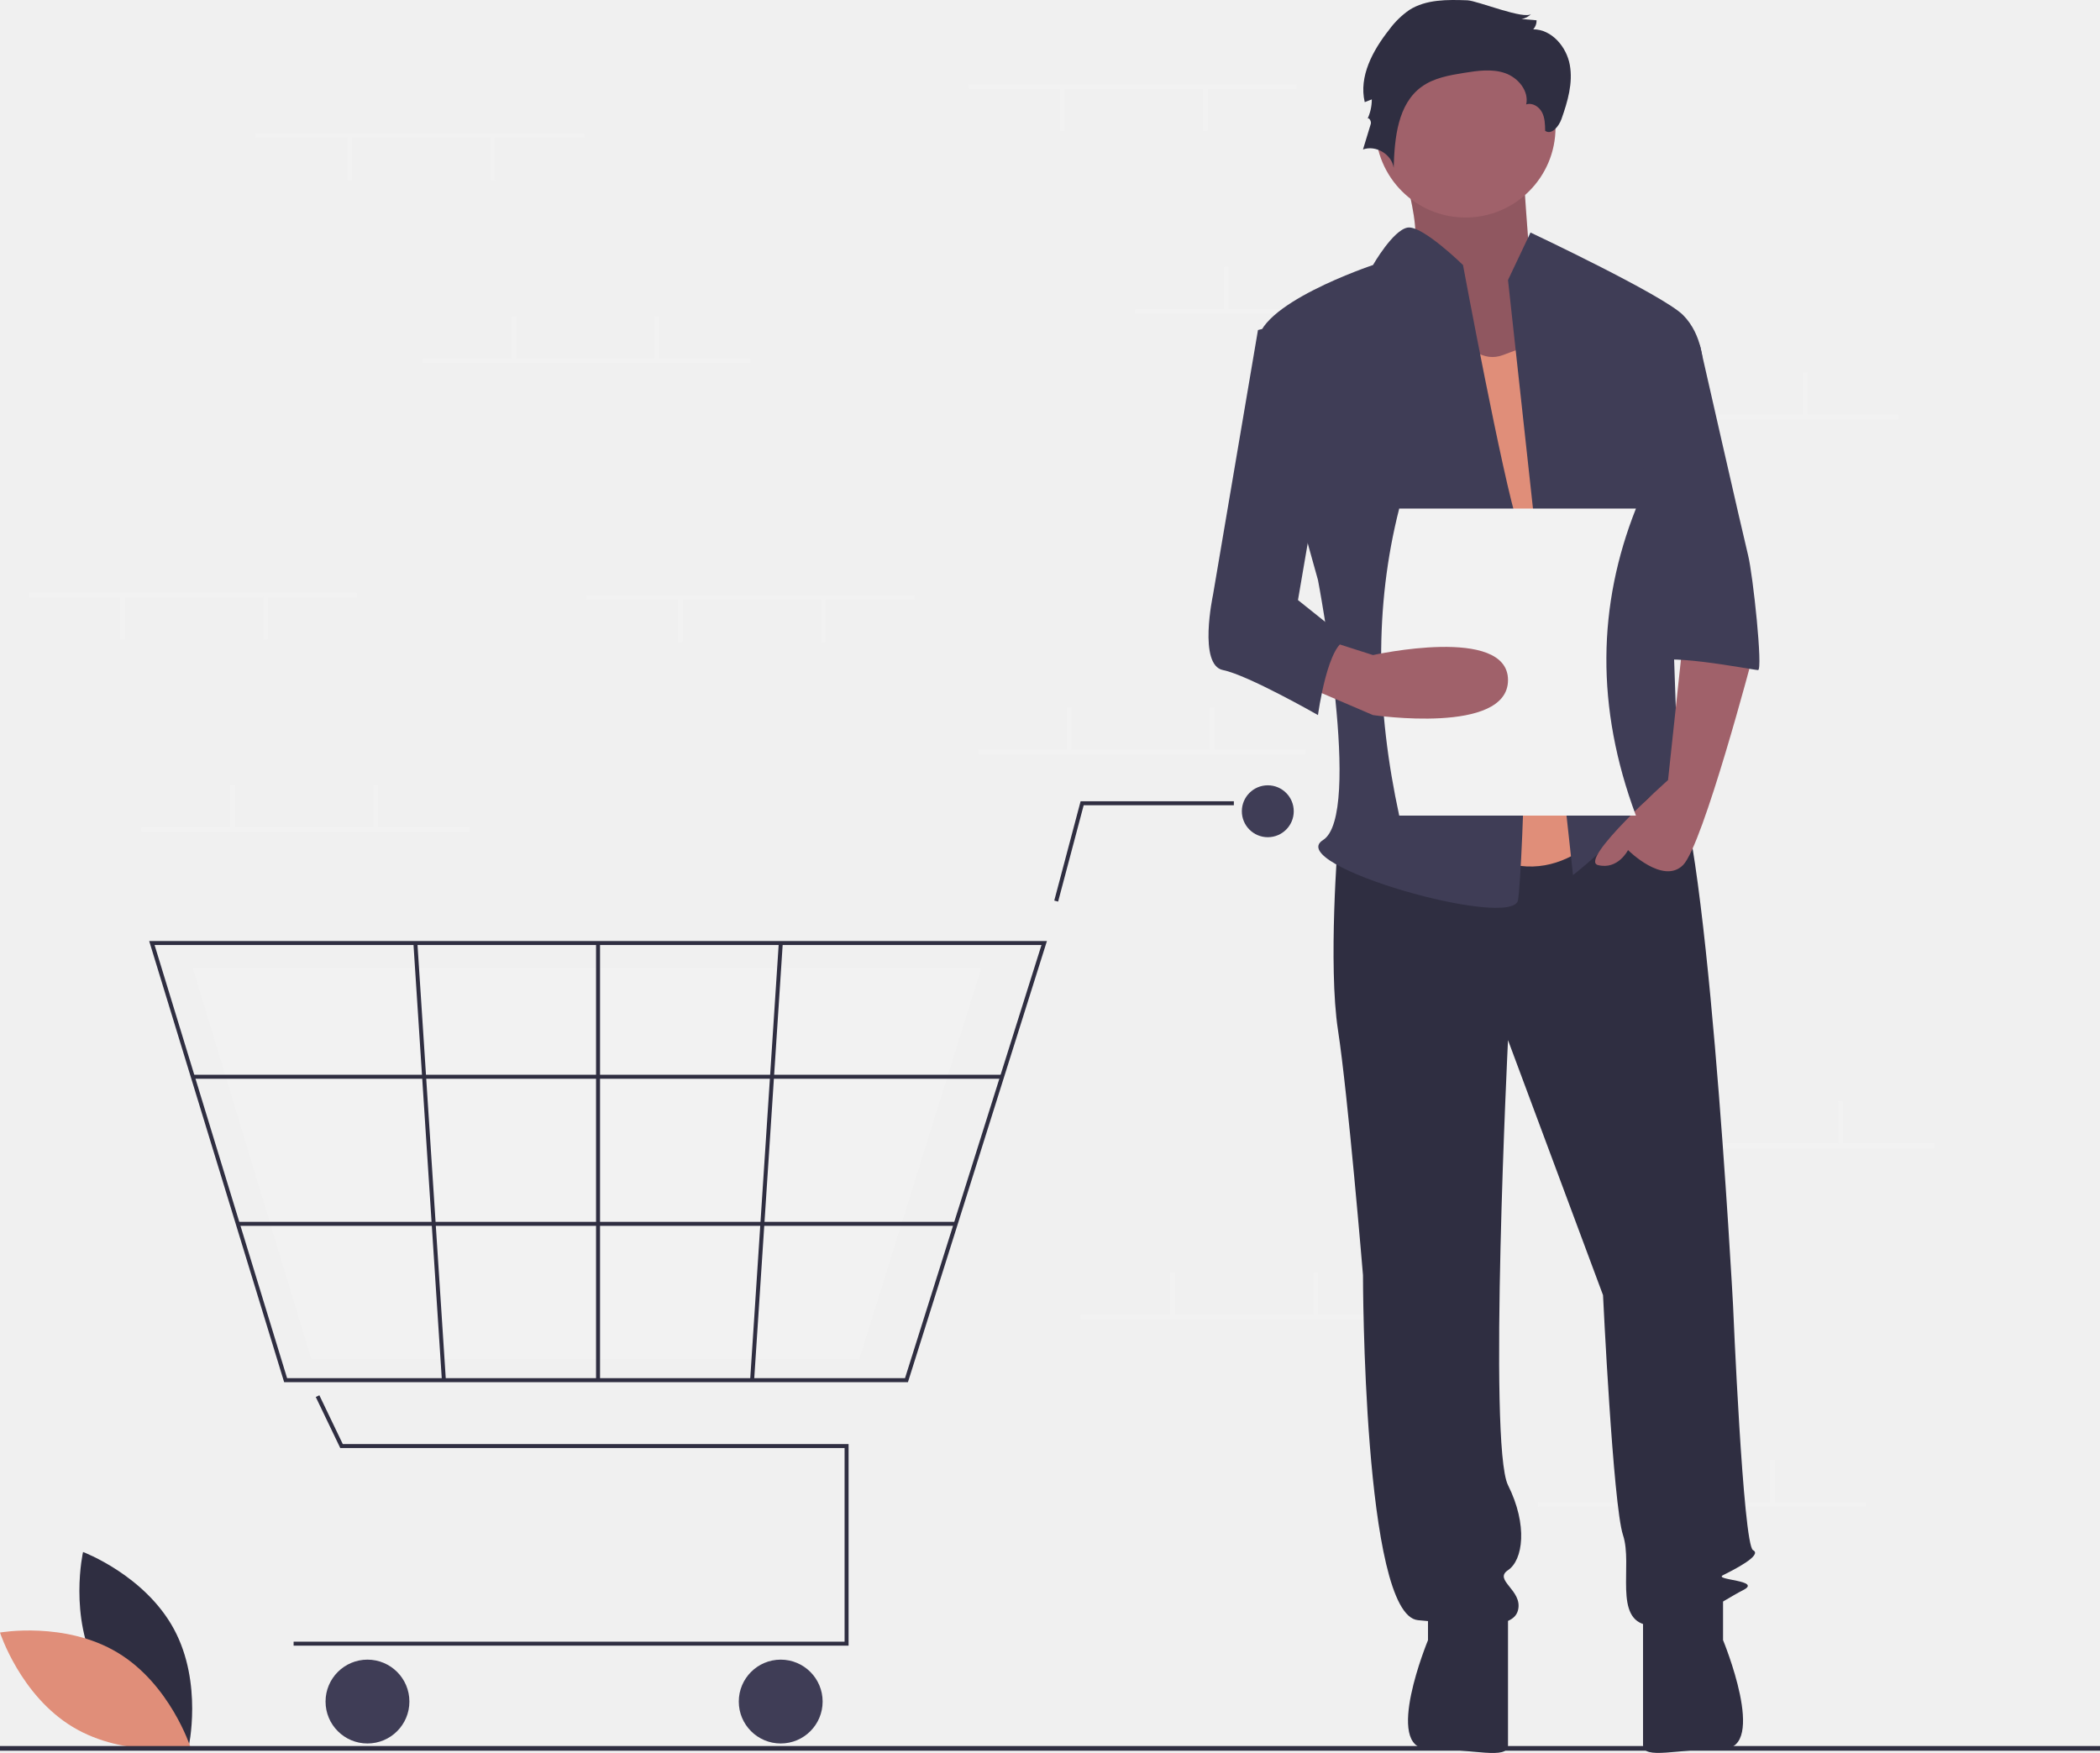
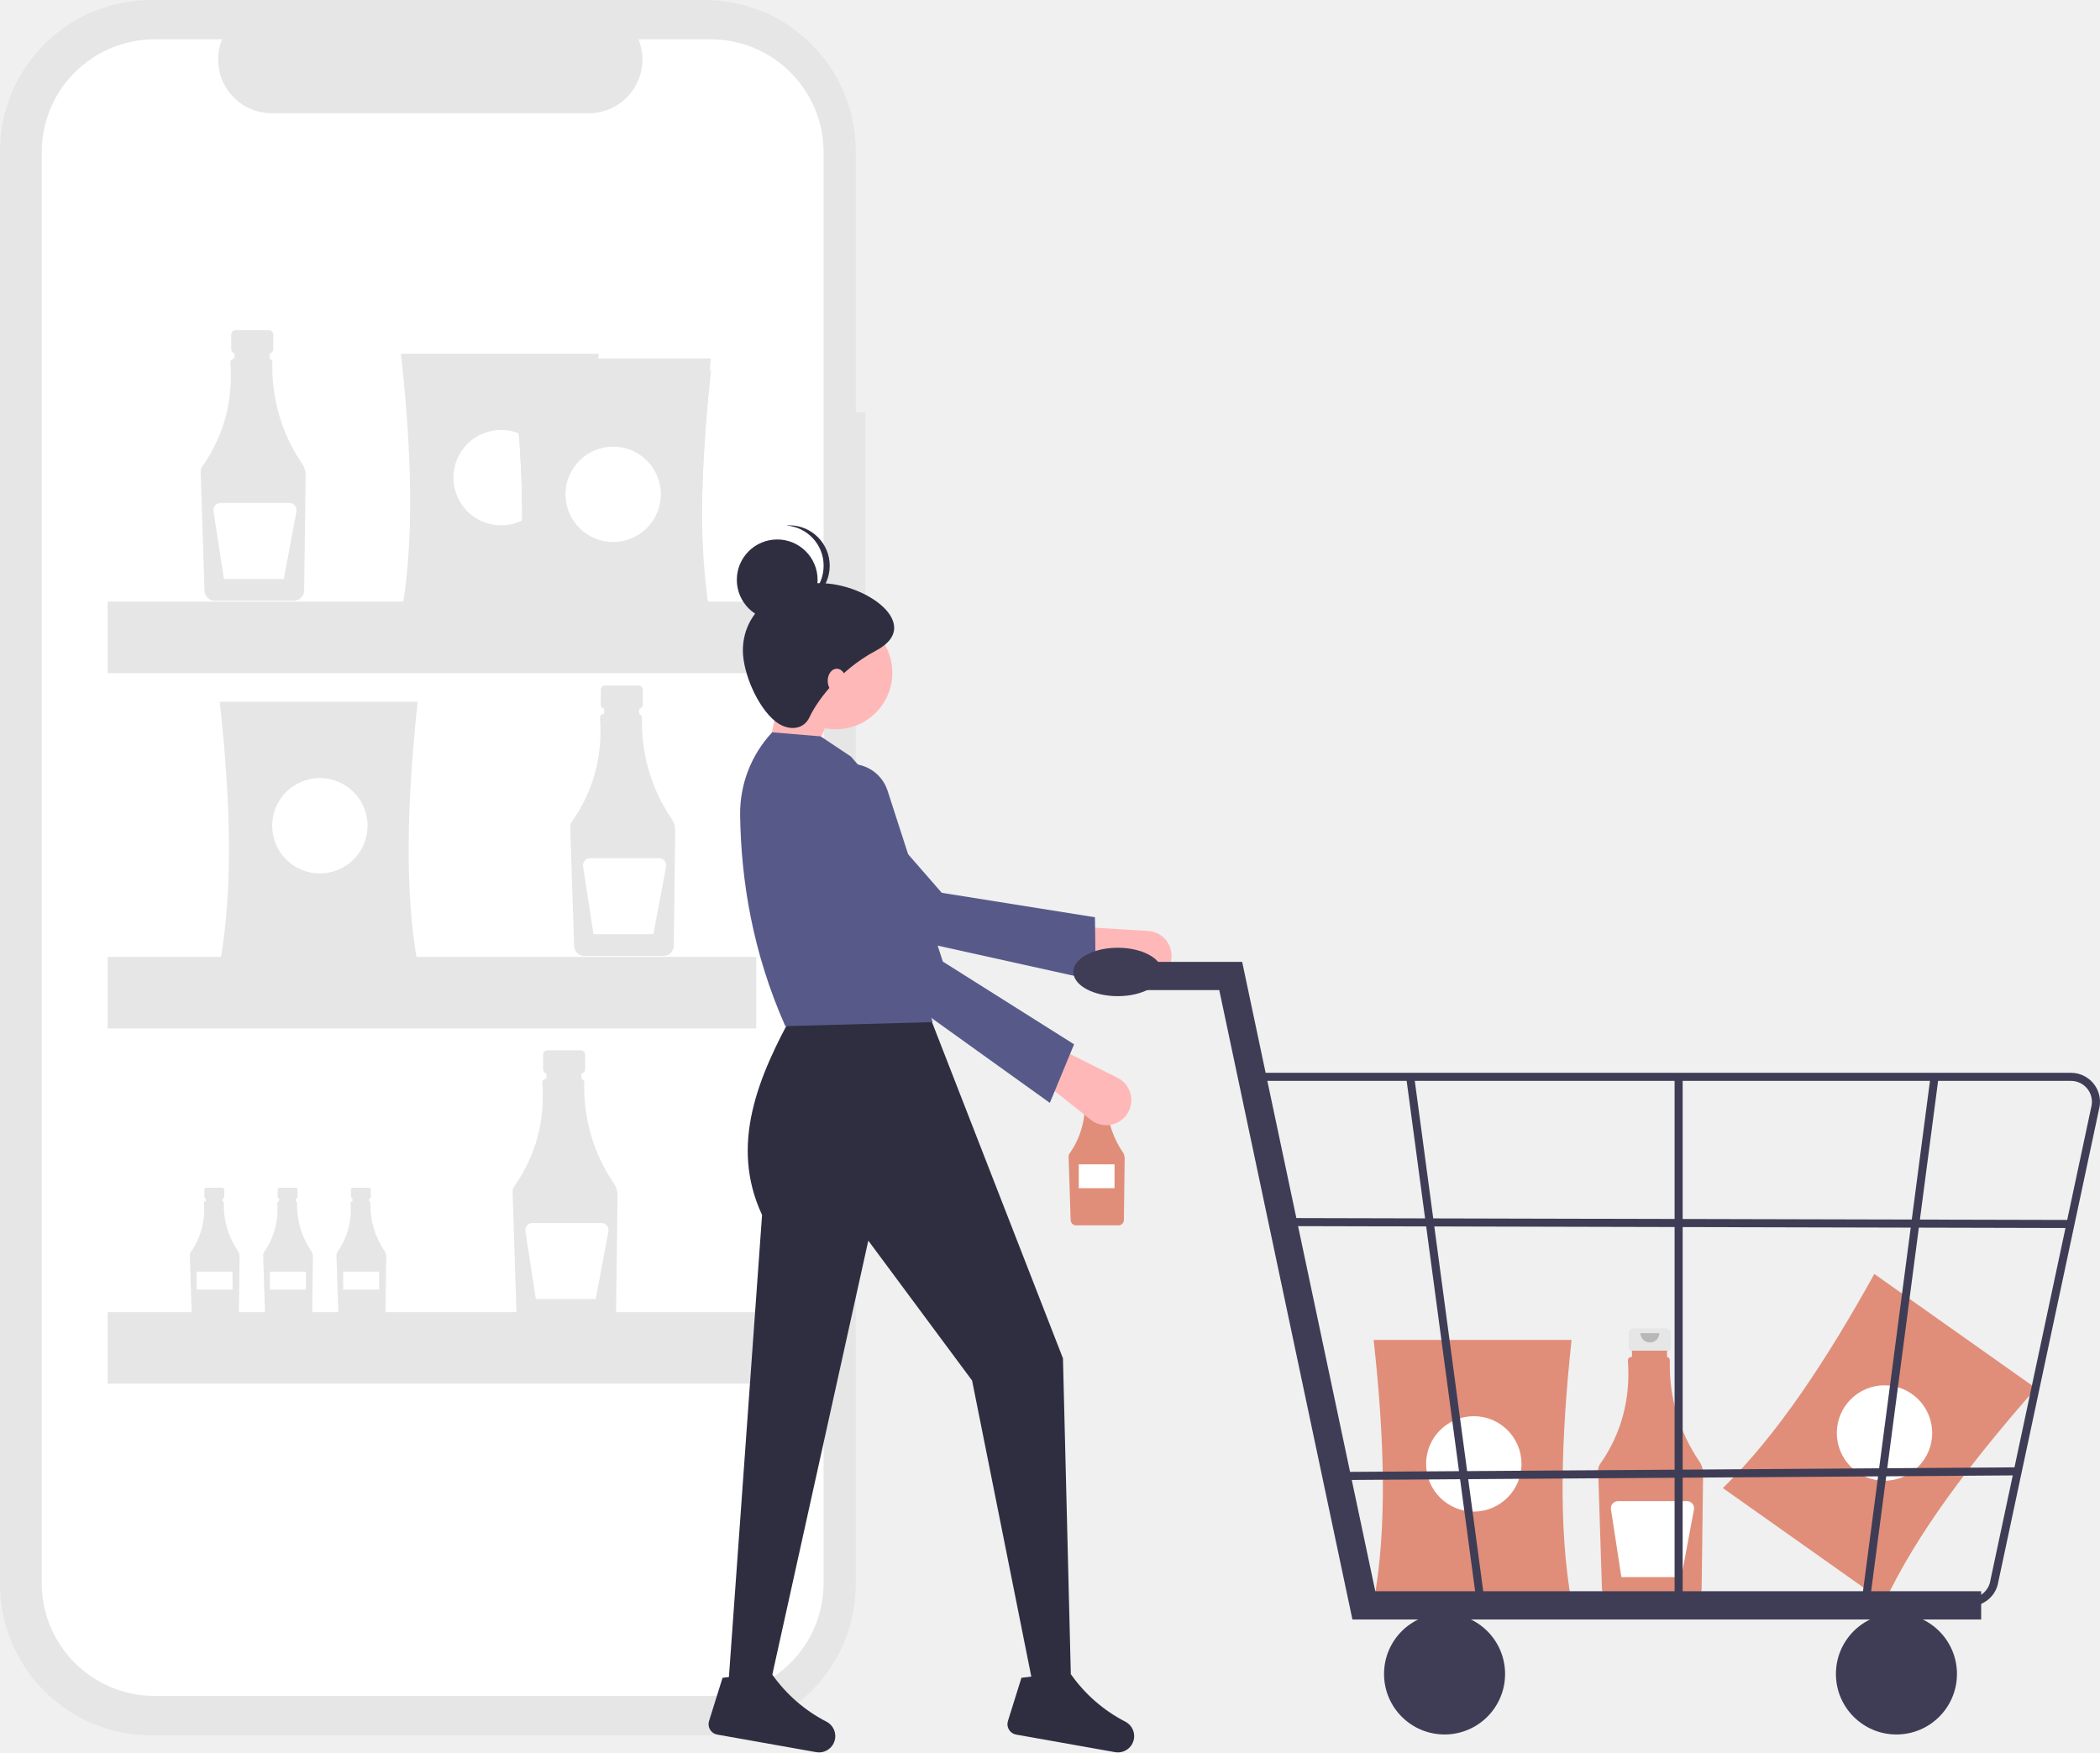
- <svg xmlns="http://www.w3.org/2000/svg" id="ffc6eb9a-0ec0-429c-85a8-ff38b44048bf" data-name="Layer 1" width="896" height="747.971" viewBox="0 0 896 747.971">
-   <path d="M193.634,788.752c12.428,23.049,38.806,32.944,38.806,32.944s6.227-27.475-6.201-50.524-38.806-32.944-38.806-32.944S181.206,765.703,193.634,788.752Z" transform="translate(-152 -76.01429)" fill="#2f2e41" />
-   <path d="M202.177,781.169c22.438,13.5,31.08,40.314,31.08,40.314s-27.738,4.927-50.177-8.573S152,772.596,152,772.596,179.738,767.67,202.177,781.169Z" transform="translate(-152 -76.01429)" fill="#e08e79" />
-   <rect x="413.248" y="35.908" width="140" height="2" fill="#f2f2f2" />
-   <rect x="513.249" y="37.408" width="2" height="18.5" fill="#f2f2f2" />
-   <rect x="452.248" y="37.408" width="2" height="18.5" fill="#f2f2f2" />
-   <rect x="484.248" y="131.908" width="140" height="2" fill="#f2f2f2" />
-   <rect x="522.249" y="113.908" width="2" height="18.5" fill="#f2f2f2" />
-   <rect x="583.249" y="113.908" width="2" height="18.5" fill="#f2f2f2" />
-   <rect x="670.249" y="176.908" width="140" height="2" fill="#f2f2f2" />
-   <rect x="708.249" y="158.908" width="2" height="18.5" fill="#f2f2f2" />
-   <rect x="769.249" y="158.908" width="2" height="18.5" fill="#f2f2f2" />
-   <rect x="656.249" y="640.908" width="140" height="2" fill="#f2f2f2" />
-   <rect x="694.249" y="622.908" width="2" height="18.5" fill="#f2f2f2" />
-   <rect x="755.249" y="622.908" width="2" height="18.5" fill="#f2f2f2" />
-   <rect x="417.248" y="319.908" width="140" height="2" fill="#f2f2f2" />
-   <rect x="455.248" y="301.908" width="2" height="18.5" fill="#f2f2f2" />
-   <rect x="516.249" y="301.908" width="2" height="18.5" fill="#f2f2f2" />
-   <rect x="461.248" y="560.908" width="140" height="2" fill="#f2f2f2" />
-   <rect x="499.248" y="542.908" width="2" height="18.5" fill="#f2f2f2" />
-   <rect x="560.249" y="542.908" width="2" height="18.5" fill="#f2f2f2" />
-   <rect x="685.249" y="487.908" width="140" height="2" fill="#f2f2f2" />
-   <rect x="723.249" y="469.908" width="2" height="18.5" fill="#f2f2f2" />
-   <rect x="784.249" y="469.908" width="2" height="18.5" fill="#f2f2f2" />
-   <polygon points="362.06 702.184 125.274 702.184 125.274 700.481 360.356 700.481 360.356 617.861 145.18 617.861 134.727 596.084 136.263 595.347 146.252 616.157 362.06 616.157 362.06 702.184" fill="#2f2e41" />
-   <circle cx="156.789" cy="726.033" r="17.887" fill="#3f3d56" />
-   <circle cx="333.101" cy="726.033" r="17.887" fill="#3f3d56" />
-   <circle cx="540.927" cy="346.153" r="11.073" fill="#3f3d56" />
-   <path d="M539.385,665.767H273.237L215.648,477.531H598.693l-.349,1.108Zm-264.889-1.704H538.136l58.234-184.83H217.951Z" transform="translate(-152 -76.01429)" fill="#2f2e41" />
-   <polygon points="366.61 579.958 132.842 579.958 82.26 413.015 418.701 413.015 418.395 413.998 366.61 579.958" fill="#f2f2f2" />
-   <polygon points="451.465 384.7 449.818 384.263 461.059 341.894 526.448 341.894 526.448 343.598 462.37 343.598 451.465 384.7" fill="#2f2e41" />
-   <rect x="82.258" y="458.584" width="345.293" height="1.704" fill="#2f2e41" />
-   <rect x="101.459" y="521.344" width="306.319" height="1.704" fill="#2f2e41" />
-   <rect x="254.314" y="402.368" width="1.704" height="186.533" fill="#2f2e41" />
-   <rect x="385.557" y="570.797" width="186.929" height="1.704" transform="translate(-274.7392 936.235) rotate(-86.24919)" fill="#2f2e41" />
-   <rect x="334.457" y="478.185" width="1.704" height="186.929" transform="translate(-188.4687 -52.99638) rotate(-3.729)" fill="#2f2e41" />
-   <rect y="745" width="896" height="2" fill="#2f2e41" />
-   <path d="M747.411,137.89s14.618,41.606,5.622,48.007S783.394,244.573,783.394,244.573l47.229-12.802-25.863-43.74s-3.373-43.74-3.373-50.141S747.411,137.89,747.411,137.89Z" transform="translate(-152 -76.01429)" fill="#a0616a" />
-   <path d="M747.411,137.89s14.618,41.606,5.622,48.007S783.394,244.573,783.394,244.573l47.229-12.802-25.863-43.74s-3.373-43.74-3.373-50.141S747.411,137.89,747.411,137.89Z" transform="translate(-152 -76.01429)" opacity="0.1" />
-   <path d="M722.874,434.468s-4.267,53.341,0,81.079,10.668,104.549,10.668,104.549,0,145.089,23.47,147.222,40.539,4.267,42.673-4.267-10.668-12.802-4.267-17.069,8.535-19.203,0-36.272,0-189.895,0-189.895l40.539,108.816s4.267,89.614,8.535,102.415-4.267,36.272,10.668,38.406,32.005-10.668,40.539-14.936-12.802-4.267-8.535-6.401,17.069-8.535,12.802-10.668-8.535-104.549-8.535-104.549S879.697,414.199,864.762,405.664s-24.537,6.166-24.537,6.166Z" transform="translate(-152 -76.01429)" fill="#2f2e41" />
-   <path d="M761.279,758.784v17.069s-19.203,46.399,0,46.399,34.138,4.808,34.138-1.593V763.051Z" transform="translate(-152 -76.01429)" fill="#2f2e41" />
-   <path d="M887.165,758.754v17.069s19.203,46.399,0,46.399-34.138,4.808-34.138-1.593V763.021Z" transform="translate(-152 -76.01429)" fill="#2f2e41" />
-   <circle cx="625.282" cy="54.408" r="38.406" fill="#a0616a" />
-   <path d="M765.547,201.9s10.668,32.005,27.738,25.604l17.069-6.401L840.225,425.934s-23.47,34.138-57.609,12.802S765.547,201.9,765.547,201.9Z" transform="translate(-152 -76.01429)" fill="#e08e79" />
-   <path d="M795.418,195.499l9.601-20.27s56.542,26.671,65.076,35.205,8.535,21.337,8.535,21.337l-14.936,53.341s4.267,117.351,4.267,121.618,14.936,27.738,4.267,19.203-12.802-17.069-21.337-4.267-27.738,27.738-27.738,27.738Z" transform="translate(-152 -76.01429)" fill="#3f3d56" />
-   <path d="M870.096,349.122l-6.401,59.742s-38.406,34.138-29.871,36.272,12.802-6.401,12.802-6.401,14.936,14.936,23.47,6.401S899.967,355.523,899.967,355.523Z" transform="translate(-152 -76.01429)" fill="#a0616a" />
-   <path d="M778.1,76.144c-8.514-.304-17.625-.455-24.804,4.133a36.313,36.313,0,0,0-8.572,8.392c-6.992,8.838-13.033,19.959-10.436,30.925l3.016-1.176a19.751,19.751,0,0,1-1.905,8.463c.425-1.235,1.847.762,1.466,2.011L733.543,139.792c5.462-2.002,12.257,2.052,13.088,7.81.38-12.661,1.693-27.18,11.964-34.593,5.18-3.739,11.735-4.88,18.042-5.894,5.818-.935,11.918-1.827,17.491.089s10.319,7.615,9.055,13.371c2.57-.885,5.444.906,6.713,3.309s1.337,5.237,1.375,7.955c2.739,1.936,5.856-1.908,6.973-5.071,2.62-7.424,4.949-15.327,3.538-23.073s-7.723-15.148-15.596-15.174a5.467,5.467,0,0,0,1.422-3.849l-6.489-.548a7.172,7.172,0,0,0,4.286-2.26C802.798,84.731,782.313,76.295,778.1,76.144Z" transform="translate(-152 -76.01429)" fill="#2f2e41" />
-   <path d="M776.215,189.098s-17.369-17.021-23.62-15.978S737.809,189.098,737.809,189.098s-51.208,17.069-49.074,34.138S714.339,323.518,714.339,323.518s19.203,100.282,2.134,110.95,81.079,38.406,83.213,25.604,6.401-140.821,0-160.024S776.215,189.098,776.215,189.098Z" transform="translate(-152 -76.01429)" fill="#3f3d56" />
-   <path d="M850.893,223.236h26.383S895.7,304.315,897.833,312.85s6.401,49.074,4.267,49.074-44.807-8.535-44.807-2.134Z" transform="translate(-152 -76.01429)" fill="#3f3d56" />
-   <path d="M850,424.014H749c-9.856-45.34-10.68-89.146,0-131H850C833.701,334.115,832.682,377.621,850,424.014Z" transform="translate(-152 -76.01429)" fill="#f2f2f2" />
-   <path d="M707.938,368.325,737.809,381.127s57.609,8.535,57.609-14.936-57.609-10.668-57.609-10.668L718.605,349.383Z" transform="translate(-152 -76.01429)" fill="#a0616a" />
-   <path d="M714.339,210.435l-25.604,6.401L669.532,329.919s-6.401,29.871,4.267,32.005S714.339,381.127,714.339,381.127s4.267-32.005,12.802-32.005L705.804,332.053,718.606,257.375Z" transform="translate(-152 -76.01429)" fill="#3f3d56" />
-   <rect x="60.248" y="352.908" width="140" height="2" fill="#f2f2f2" />
-   <rect x="98.249" y="334.908" width="2" height="18.5" fill="#f2f2f2" />
-   <rect x="159.249" y="334.908" width="2" height="18.5" fill="#f2f2f2" />
-   <rect x="109.249" y="56.908" width="140" height="2" fill="#f2f2f2" />
-   <rect x="209.249" y="58.408" width="2" height="18.5" fill="#f2f2f2" />
-   <rect x="148.249" y="58.408" width="2" height="18.5" fill="#f2f2f2" />
-   <rect x="250.249" y="253.908" width="140" height="2" fill="#f2f2f2" />
-   <rect x="350.248" y="255.408" width="2" height="18.5" fill="#f2f2f2" />
-   <rect x="289.248" y="255.408" width="2" height="18.5" fill="#f2f2f2" />
-   <rect x="12.248" y="252.908" width="140" height="2" fill="#f2f2f2" />
-   <rect x="112.249" y="254.408" width="2" height="18.5" fill="#f2f2f2" />
-   <rect x="51.248" y="254.408" width="2" height="18.5" fill="#f2f2f2" />
-   <rect x="180.249" y="152.908" width="140" height="2" fill="#f2f2f2" />
-   <rect x="218.249" y="134.908" width="2" height="18.5" fill="#f2f2f2" />
-   <rect x="279.248" y="134.908" width="2" height="18.5" fill="#f2f2f2" />
+ <svg xmlns="http://www.w3.org/2000/svg" id="b0613604-cb64-4fd5-a4c3-be829c572cfc" data-name="Layer 1" width="888" height="741.048" viewBox="0 0 888 741.048">
+   <path d="M521.896,253.856H517.864v-110.453a63.927,63.927,0,0,0-63.927-63.927H219.927A63.927,63.927,0,0,0,156,143.403V749.357A63.927,63.927,0,0,0,219.927,813.284H453.937a63.927,63.927,0,0,0,63.927-63.927V332.478h4.032Z" transform="translate(-156 -79.47583)" fill="#e6e6e6" />
+   <path d="M456.516,96.107h-30.546a22.681,22.681,0,0,1-21,31.247H270.91a22.681,22.681,0,0,1-21-31.247h-28.53a47.74,47.74,0,0,0-47.74,47.74V748.912a47.74,47.74,0,0,0,47.74,47.74H456.516a47.74,47.74,0,0,0,47.74-47.74V143.848A47.74,47.74,0,0,0,456.516,96.107Z" transform="translate(-156 -79.47583)" fill="#fff" />
+   <path d="M269.672,219.111H255.633a1.861,1.861,0,0,0-1.861,1.861v6.162a1.861,1.861,0,0,0,1.861,1.861h2.327v9.233h9.386v-9.233h2.327a1.861,1.861,0,0,0,1.861-1.861v-6.162A1.861,1.861,0,0,0,269.672,219.111Z" transform="translate(-156 -79.47583)" fill="#e6e6e6" />
+   <path d="M283.734,275.507a72.178,72.178,0,0,1-12.557-42.794,1.522,1.522,0,0,0-1.188-1.519v-2.663H255.162v2.626h-.204a1.521,1.521,0,0,0-1.519,1.523q0.0.055.004.111,1.752,24.425-11.833,43.808a4.193,4.193,0,0,0-.759,2.541l1.621,50.151a4.341,4.341,0,0,0,4.304,4.19h33.537a4.343,4.343,0,0,0,4.307-4.264l.625-48.693A8.788,8.788,0,0,0,283.734,275.507Z" transform="translate(-156 -79.47583)" fill="#e6e6e6" />
+   <path d="M278.425,292.166H249.234a2.997,2.997,0,0,0-2.962,3.453l4.411,28.673h25.33l5.358-28.577a2.997,2.997,0,0,0-2.946-3.549Z" transform="translate(-156 -79.47583)" fill="#fff" />
+   <path d="M425.957,369.345H411.917a1.861,1.861,0,0,0-1.861,1.861v6.162a1.861,1.861,0,0,0,1.861,1.861h2.327v9.233h9.386V379.23h2.327a1.861,1.861,0,0,0,1.861-1.861v-6.162A1.861,1.861,0,0,0,425.957,369.345Z" transform="translate(-156 -79.47583)" fill="#e6e6e6" />
+   <path d="M440.019,425.742a72.178,72.178,0,0,1-12.557-42.794,1.522,1.522,0,0,0-1.188-1.519V378.767H411.446v2.626h-.204a1.521,1.521,0,0,0-1.519,1.523q0.0.055.004.111,1.752,24.425-11.833,43.808a4.193,4.193,0,0,0-.759,2.541l1.621,50.151a4.341,4.341,0,0,0,4.304,4.19h33.537a4.343,4.343,0,0,0,4.307-4.264l.625-48.693A8.788,8.788,0,0,0,440.019,425.742Z" transform="translate(-156 -79.47583)" fill="#e6e6e6" />
+   <path d="M434.71,442.401H405.518a2.997,2.997,0,0,0-2.962,3.453l4.411,28.673h25.33l5.358-28.577a2.997,2.997,0,0,0-2.946-3.549Z" transform="translate(-156 -79.47583)" fill="#fff" />
+   <path d="M249.935,581.733h-6.659a.883.883,0,0,0-.883.883v2.923a.883.883,0,0,0,.883.883h1.104v4.38h4.452v-4.38H249.935a.883.883,0,0,0,.883-.883v-2.923A.883.883,0,0,0,249.935,581.733Z" transform="translate(-156 -79.47583)" fill="#e6e6e6" />
+   <path d="M256.605,608.484a34.237,34.237,0,0,1-5.956-20.299.722.722,0,0,0-.564-.721v-1.263H243.052v1.245h-.097a.722.722,0,0,0-.721.723q0,.026.002.053a31.246,31.246,0,0,1-5.613,20.78,1.989,1.989,0,0,0-.36,1.205l.769,23.789a2.059,2.059,0,0,0,2.042,1.988h15.908a2.06,2.06,0,0,0,2.043-2.023l.296-23.097A4.168,4.168,0,0,0,256.605,608.484Z" transform="translate(-156 -79.47583)" fill="#e6e6e6" />
+   <rect x="83.137" y="537.753" width="15.179" height="7.59" fill="#fff" />
+   <path d="M280.935,581.733h-6.659a.883.883,0,0,0-.883.883v2.923a.883.883,0,0,0,.883.883h1.104v4.38h4.452v-4.38H280.935a.883.883,0,0,0,.883-.883v-2.923A.883.883,0,0,0,280.935,581.733Z" transform="translate(-156 -79.47583)" fill="#e6e6e6" />
+   <path d="M287.605,608.484a34.237,34.237,0,0,1-5.956-20.299.722.722,0,0,0-.564-.721v-1.263H274.052v1.245h-.097a.722.722,0,0,0-.721.723q0,.026.002.053a31.246,31.246,0,0,1-5.613,20.78,1.989,1.989,0,0,0-.36,1.205l.769,23.789a2.059,2.059,0,0,0,2.042,1.988h15.908a2.06,2.06,0,0,0,2.043-2.023l.296-23.097A4.168,4.168,0,0,0,287.605,608.484Z" transform="translate(-156 -79.47583)" fill="#e6e6e6" />
+   <rect x="114.137" y="537.753" width="15.179" height="7.59" fill="#fff" />
+   <path d="M311.935,581.733h-6.659a.883.883,0,0,0-.883.883v2.923a.883.883,0,0,0,.883.883h1.104v4.38h4.452v-4.38H311.935a.883.883,0,0,0,.883-.883v-2.923A.883.883,0,0,0,311.935,581.733Z" transform="translate(-156 -79.47583)" fill="#e6e6e6" />
+   <path d="M318.605,608.484a34.237,34.237,0,0,1-5.956-20.299.722.722,0,0,0-.564-.721v-1.263H305.052v1.245h-.097a.722.722,0,0,0-.721.723q0,.026.002.053a31.246,31.246,0,0,1-5.613,20.78,1.989,1.989,0,0,0-.36,1.205l.769,23.789a2.059,2.059,0,0,0,2.042,1.988h15.908a2.06,2.06,0,0,0,2.043-2.023l.296-23.097A4.168,4.168,0,0,0,318.605,608.484Z" transform="translate(-156 -79.47583)" fill="#e6e6e6" />
+   <rect x="145.137" y="537.753" width="15.179" height="7.59" fill="#fff" />
+   <path d="M401.567,523.613H387.528a1.861,1.861,0,0,0-1.861,1.861v6.162a1.861,1.861,0,0,0,1.861,1.861h2.327v9.233h9.386v-9.233h2.327a1.861,1.861,0,0,0,1.861-1.861v-6.162A1.861,1.861,0,0,0,401.567,523.613Z" transform="translate(-156 -79.47583)" fill="#e6e6e6" />
+   <path d="M415.629,580.01a72.178,72.178,0,0,1-12.557-42.794,1.522,1.522,0,0,0-1.188-1.519v-2.663H387.057v2.626h-.204a1.521,1.521,0,0,0-1.519,1.523q0.0.055.004.111,1.752,24.425-11.833,43.808a4.193,4.193,0,0,0-.759,2.541l1.621,50.151a4.341,4.341,0,0,0,4.304,4.19h33.537a4.343,4.343,0,0,0,4.307-4.264l.625-48.693A8.788,8.788,0,0,0,415.629,580.01Z" transform="translate(-156 -79.47583)" fill="#e6e6e6" />
+   <path d="M410.32,596.668H381.129a2.997,2.997,0,0,0-2.962,3.453l4.411,28.673h25.33l5.358-28.577a2.997,2.997,0,0,0-2.946-3.549Z" transform="translate(-156 -79.47583)" fill="#fff" />
+   <path d="M409.232,339.938H325.544c5.851-31.633,4.505-69.832,0-110.911h83.688C404.847,270.107,403.536,308.305,409.232,339.938Z" transform="translate(-156 -79.47583)" fill="#e6e6e6" />
+   <circle cx="211.892" cy="201.982" r="20.166" fill="#fff" />
+   <path d="M332.602,487.148H248.914c5.851-31.633,4.505-69.832,0-110.911H332.602C328.217,417.316,326.907,455.515,332.602,487.148Z" transform="translate(-156 -79.47583)" fill="#e6e6e6" />
+   <circle cx="135.262" cy="349.192" r="20.166" fill="#fff" />
+   <path d="M456.621,346.996H372.933c5.851-31.633,4.505-69.832,0-110.911h83.688C452.236,277.165,450.926,315.363,456.621,346.996Z" transform="translate(-156 -79.47583)" fill="#e6e6e6" />
+   <circle cx="259.281" cy="209.04" r="20.166" fill="#fff" />
+   <path d="M456.621,341.955H372.933c5.851-31.633,4.505-69.832,0-110.911h83.688C452.236,272.123,450.926,310.322,456.621,341.955Z" transform="translate(-156 -79.47583)" fill="#e6e6e6" />
+   <circle cx="259.281" cy="203.998" r="20.166" fill="#fff" />
+   <path d="M456.621,346.996H372.933c5.851-31.633,4.505-69.832,0-110.911h83.688C452.236,277.165,450.926,315.363,456.621,346.996Z" transform="translate(-156 -79.47583)" fill="#e6e6e6" />
+   <circle cx="259.281" cy="209.04" r="20.166" fill="#fff" />
+   <rect x="45.525" y="254.413" width="274.254" height="30.249" fill="#e6e6e6" />
+   <rect x="45.525" y="404.647" width="274.254" height="30.249" fill="#e6e6e6" />
+   <rect x="45.525" y="554.882" width="274.254" height="30.249" fill="#e6e6e6" />
+   <path d="M952.855,757.075l-68.325-48.326c23.044-22.448,44.002-54.411,64.046-90.551l68.325,48.326C989.599,697.53,966.471,727.96,952.855,757.075Z" transform="translate(-156 -79.47583)" fill="#e08e79" />
+   <circle cx="796.873" cy="605.982" r="20.166" fill="#fff" />
+   <path d="M623.262,536.554h-7.5a.994.994,0,0,0-.994.994v3.292a.994.994,0,0,0,.994.994h1.243v4.932h5.014v-4.932h1.243a.994.994,0,0,0,.994-.994v-3.292A.994.994,0,0,0,623.262,536.554Z" transform="translate(-156 -79.47583)" fill="#e6e6e6" />
+   <path d="M630.774,566.682a38.558,38.558,0,0,1-6.708-22.861.813.813,0,0,0-.635-.812v-1.422h-7.921v1.403h-.109a.813.813,0,0,0-.812.814q0,.03.002.059a35.189,35.189,0,0,1-6.322,23.403,2.24,2.24,0,0,0-.405,1.357l.866,26.792a2.319,2.319,0,0,0,2.299,2.238h17.916a2.32,2.32,0,0,0,2.301-2.278l.334-26.012A4.695,4.695,0,0,0,630.774,566.682Z" transform="translate(-156 -79.47583)" fill="#e08e79" />
+   <path d="M621.699,537.627a2.145,2.145,0,0,1-4.291,0" transform="translate(-156 -79.47583)" opacity="0.2" style="isolation:isolate" />
+   <rect x="456.161" y="492.368" width="15.124" height="10.083" fill="#fff" />
+   <path d="M860.602,641.218H846.563a1.861,1.861,0,0,0-1.861,1.861v6.162a1.861,1.861,0,0,0,1.861,1.861h2.327v9.233h9.386v-9.233h2.327a1.861,1.861,0,0,0,1.861-1.861V643.079A1.861,1.861,0,0,0,860.602,641.218Z" transform="translate(-156 -79.47583)" fill="#e6e6e6" />
+   <path d="M874.664,697.615a72.178,72.178,0,0,1-12.557-42.794,1.522,1.522,0,0,0-1.188-1.519v-2.663H846.092v2.626h-.204a1.521,1.521,0,0,0-1.519,1.523q0.0.055.004.111,1.752,24.425-11.833,43.808a4.193,4.193,0,0,0-.759,2.541l1.621,50.151a4.341,4.341,0,0,0,4.304,4.19h33.537a4.343,4.343,0,0,0,4.307-4.264l.625-48.693A8.788,8.788,0,0,0,874.664,697.615Z" transform="translate(-156 -79.47583)" fill="#e08e79" />
+   <path d="M857.676,643.226a4.016,4.016,0,0,1-8.031,0" transform="translate(-156 -79.47583)" opacity="0.2" style="isolation:isolate" />
+   <path d="M869.355,714.273H840.164a2.997,2.997,0,0,0-2.962,3.453l4.411,28.673h25.33l5.358-28.577a2.997,2.997,0,0,0-2.946-3.549Z" transform="translate(-156 -79.47583)" fill="#fff" />
+   <path d="M820.546,756.996H736.858c5.851-31.633,4.505-69.832,0-110.911H820.546C816.161,687.164,814.851,725.362,820.546,756.996Z" transform="translate(-156 -79.47583)" fill="#e08e79" />
+   <circle cx="623.206" cy="619.039" r="20.166" fill="#fff" />
+   <polygon points="322.243 328.466 341.03 326.758 352.986 297.724 331.637 285.768 322.243 328.466" fill="#ffb8b8" />
+   <path d="M650.66,487.65v0a10.593,10.593,0,0,0-9.202-14.517l-29.17-1.739-4.295,14.282,30.029,8.247A10.593,10.593,0,0,0,650.66,487.65Z" transform="translate(-156 -79.47583)" fill="#ffb8b8" />
+   <path d="M619.339,494.163l-.321-26.8-64.793-10.339L504.31,399.777a16.338,16.338,0,0,0-21.294-2.912l0,0a16.338,16.338,0,0,0-2.846,24.922l41.18,50.678Z" transform="translate(-156 -79.47583)" fill="#575a89" />
+   <path d="M463.726,795.643h17.079L523.168,604.109l43.887,59.169,25.619,128.095h16.225l-3.416-137.488-57.216-146.882H491.906c-15.402,27.874-27.485,56.608-13.663,86.251Z" transform="translate(-156 -79.47583)" fill="#2f2e41" />
+   <path d="M582.204,807.276a4.457,4.457,0,0,0,3.476,5.718l41.793,7.417a6.876,6.876,0,0,0,7.801-4.713h0a6.834,6.834,0,0,0-3.342-8.126,63.902,63.902,0,0,1-23.048-20.038c-4.593,4.277-9.727,3.875-15.179.723l-5.782.723Z" transform="translate(-156 -79.47583)" fill="#2f2e41" />
+   <path d="M455.818,807.276a4.457,4.457,0,0,0,3.476,5.718l41.793,7.417a6.876,6.876,0,0,0,7.801-4.713h0a6.834,6.834,0,0,0-3.342-8.126,63.902,63.902,0,0,1-23.048-20.038c-4.593,4.277-9.727,3.875-15.179.723l-5.782.723Z" transform="translate(-156 -79.47583)" fill="#2f2e41" />
+   <circle cx="353.413" cy="284.487" r="23.911" fill="#ffb8b8" />
+   <path d="M488.064,513.407,550.403,511.699l-18.308-57.62c11.377-18.239-.073-36.46-16.278-54.677l-12.809-8.54-20.495-1.708h0a50.314,50.314,0,0,0-13.549,35.05C469.369,452.032,474.297,482.324,488.064,513.407Z" transform="translate(-156 -79.47583)" fill="#575a89" />
+   <path d="M631.291,552.192h0a10.593,10.593,0,0,0-2.749-16.966L602.409,522.151l-9.567,11.441,24.363,19.395A10.593,10.593,0,0,0,631.291,552.192Z" transform="translate(-156 -79.47583)" fill="#ffb8b8" />
+   <path d="M599.933,545.858l10.248-24.765-55.502-34.994-23.37-72.268a16.338,16.338,0,0,0-18.432-11.054h0a16.338,16.338,0,0,0-12.421,21.793l17.923,62.791Z" transform="translate(-156 -79.47583)" fill="#575a89" />
+   <path d="M470.13,354.569c0,9.304,6.042,23.712,13.663,29.889,5.128,4.156,11.905,3.981,14.517-1.708,2.68-5.836,11.919-19.552,28.181-28.181,21.678-11.503-7.688-31.182-28.181-28.181C482.911,328.643,470.13,339.005,470.13,354.569Z" transform="translate(-156 -79.47583)" fill="#2f2e41" />
+   <circle cx="328.648" cy="245.205" r="17.079" fill="#2f2e41" />
+   <path d="M504.289,318.703a17.069,17.069,0,0,0-15.798-17.015c.424-.032.849-.065,1.281-.065a17.079,17.079,0,0,1,0,34.159c-.432,0-.857-.033-1.281-.065A17.069,17.069,0,0,0,504.289,318.703Z" transform="translate(-156 -79.47583)" fill="#2f2e41" />
+   <ellipse cx="353.84" cy="287.903" rx="3.843" ry="5.124" fill="#ffb8b8" />
+   <polygon points="837.751 684.845 571.879 684.845 515.578 418.694 467.529 418.694 467.529 406.752 525.258 406.752 581.559 672.902 837.751 672.902 837.751 684.845" fill="#3f3d56" />
+   <circle cx="610.841" cy="707.877" r="25.591" fill="#3f3d56" />
+   <circle cx="801.923" cy="707.877" r="25.591" fill="#3f3d56" />
+   <path d="M988.903,758.697H730.225L684.584,533.145h347.151a12.265,12.265,0,0,1,12.116,14.167l-42.833,201.025A12.204,12.204,0,0,1,988.903,758.697Zm-255.869-3.412H988.903a8.806,8.806,0,0,0,8.742-7.477l42.833-201.025a8.85,8.85,0,0,0-8.744-10.225H688.726Z" transform="translate(-156 -79.47583)" fill="#3f3d56" />
+   <polygon points="624.513 678.499 594.623 455.653 597.989 455.097 627.879 677.943 624.513 678.499" fill="#3f3d56" />
+   <polygon points="790.712 676.788 787.343 676.242 816.36 455.102 819.729 455.648 790.712 676.788" fill="#3f3d56" />
+   <rect x="708.115" y="455.375" width="3.412" height="222.846" fill="#3f3d56" />
+   <rect x="865.451" y="431.522" width="3.412" height="330.296" transform="translate(112.3889 1382.904) rotate(-89.86127)" fill="#3f3d56" />
+   <rect x="718.838" y="700.962" width="290.178" height="3.412" transform="translate(-160.7831 -73.5538) rotate(-0.39166)" fill="#3f3d56" />
+   <ellipse cx="472.648" cy="411.017" rx="18.767" ry="10.237" fill="#3f3d56" />
</svg>
